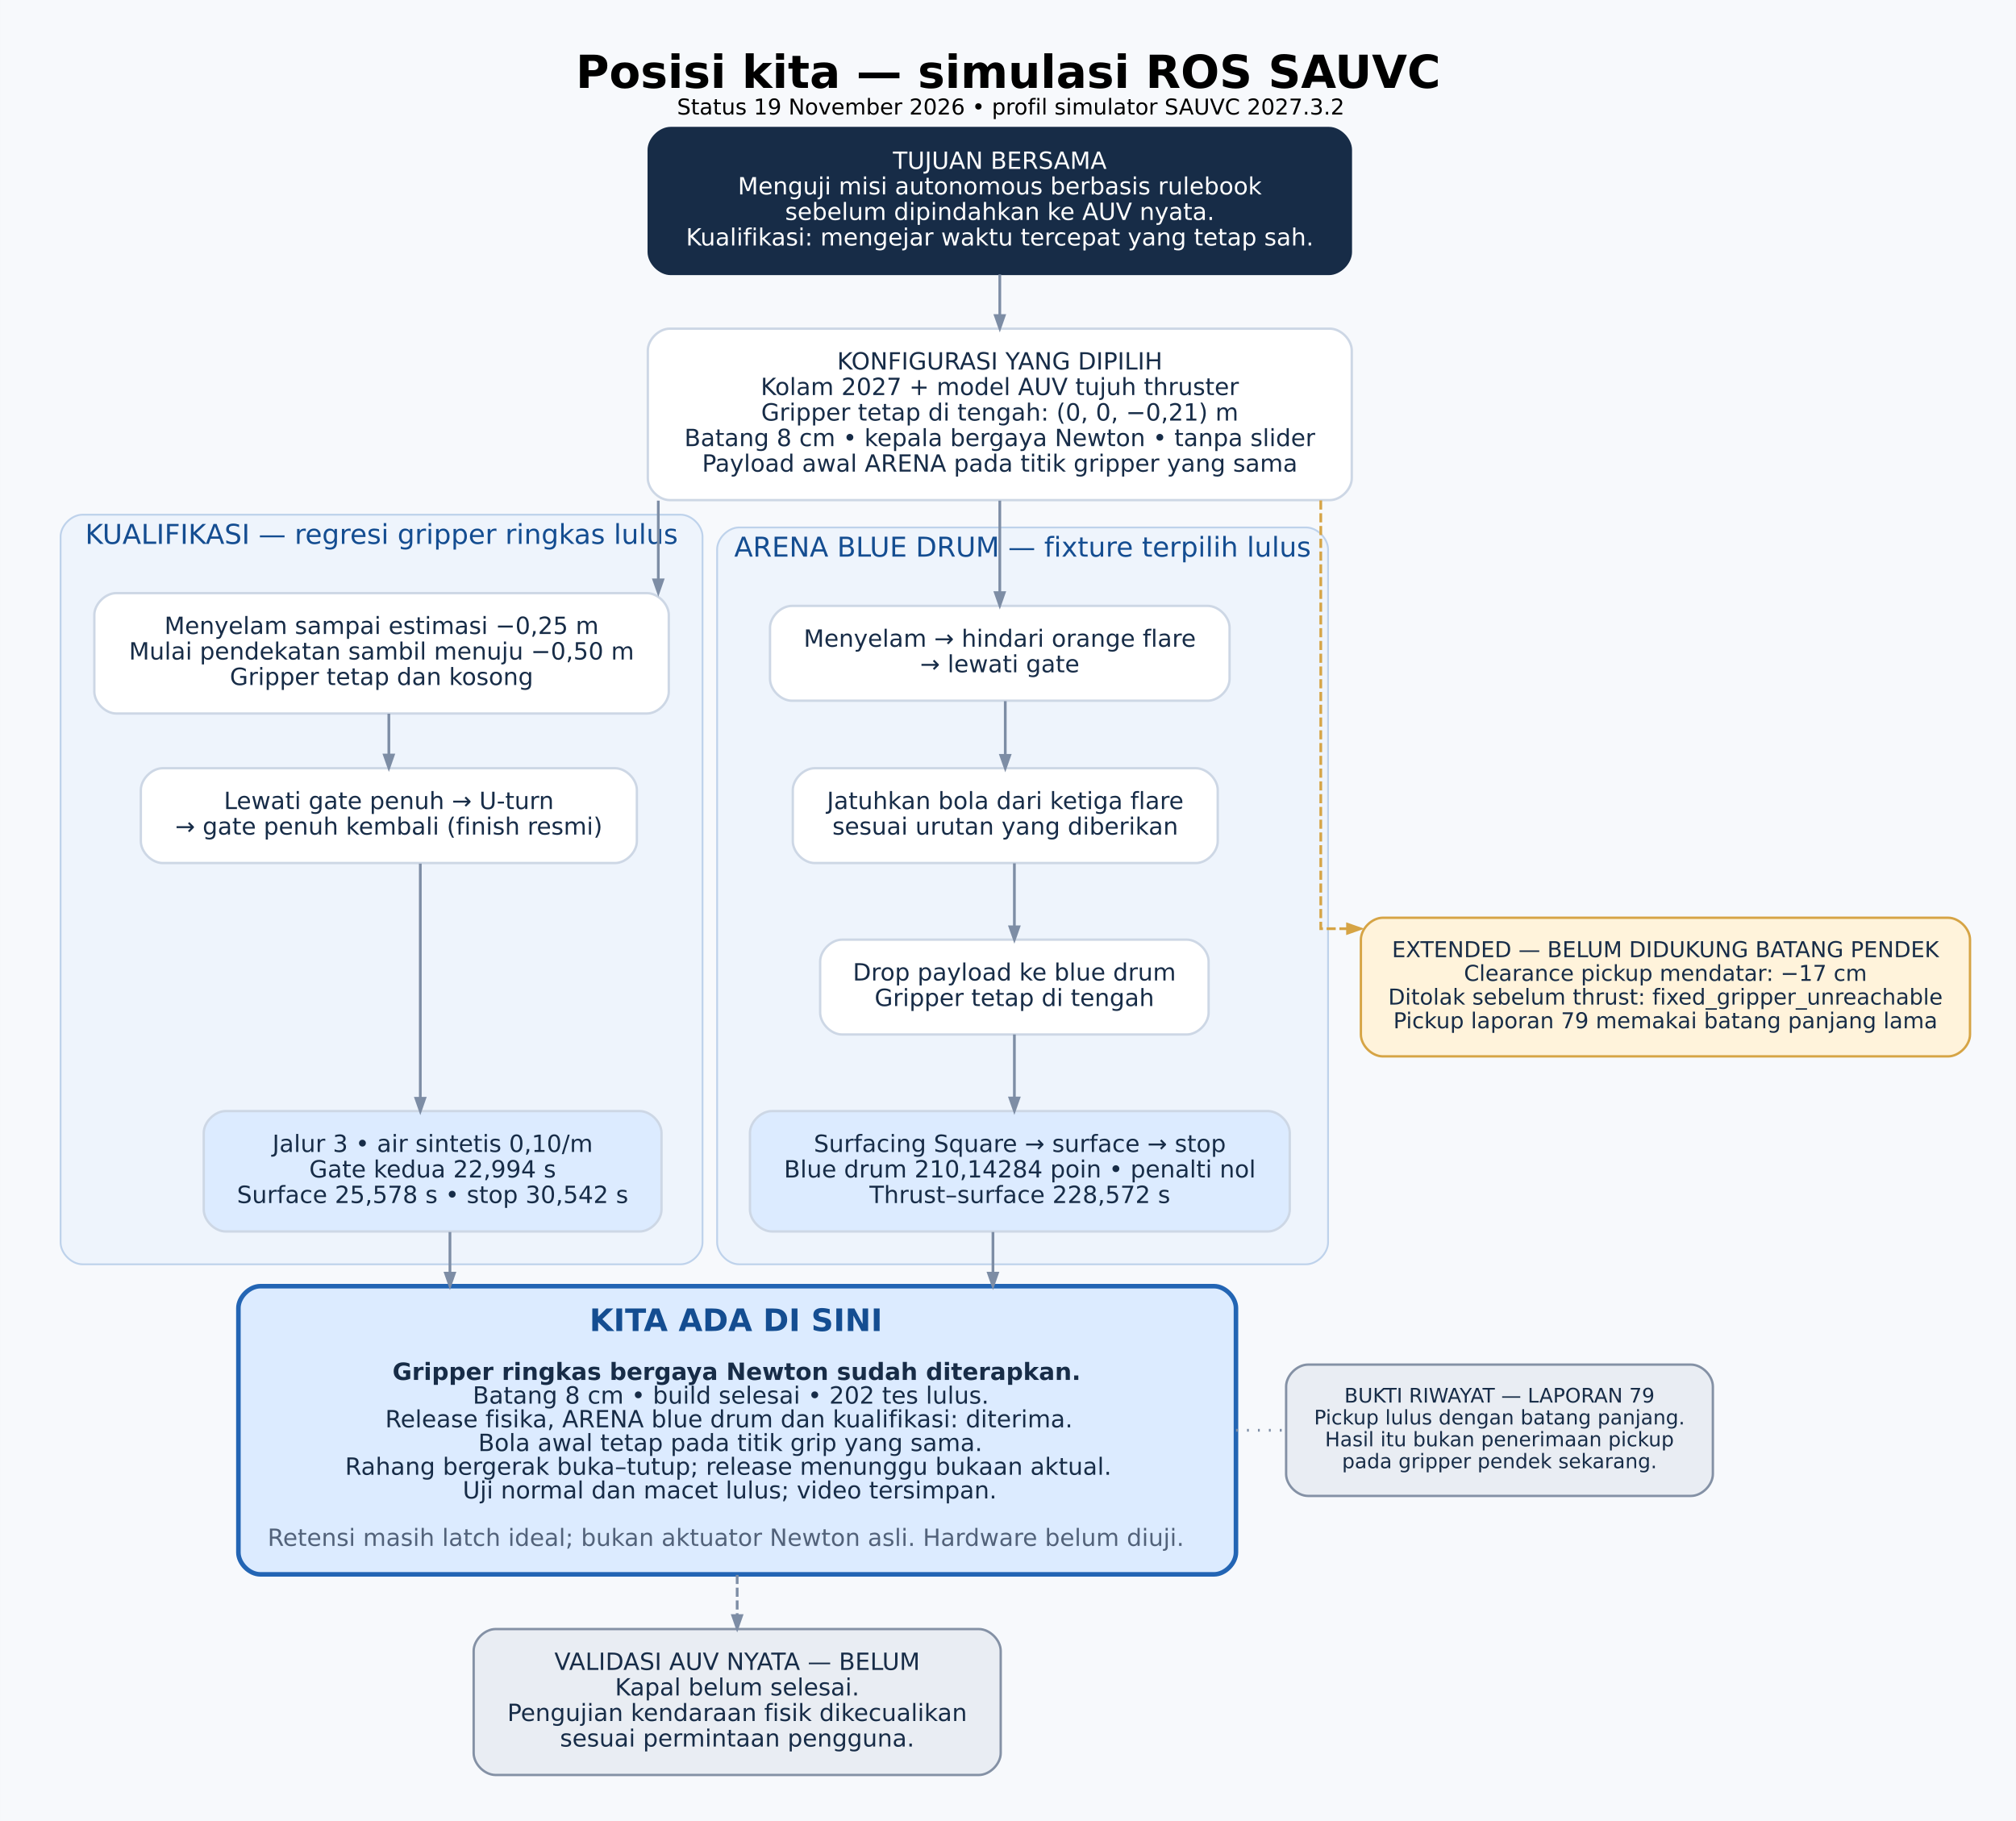
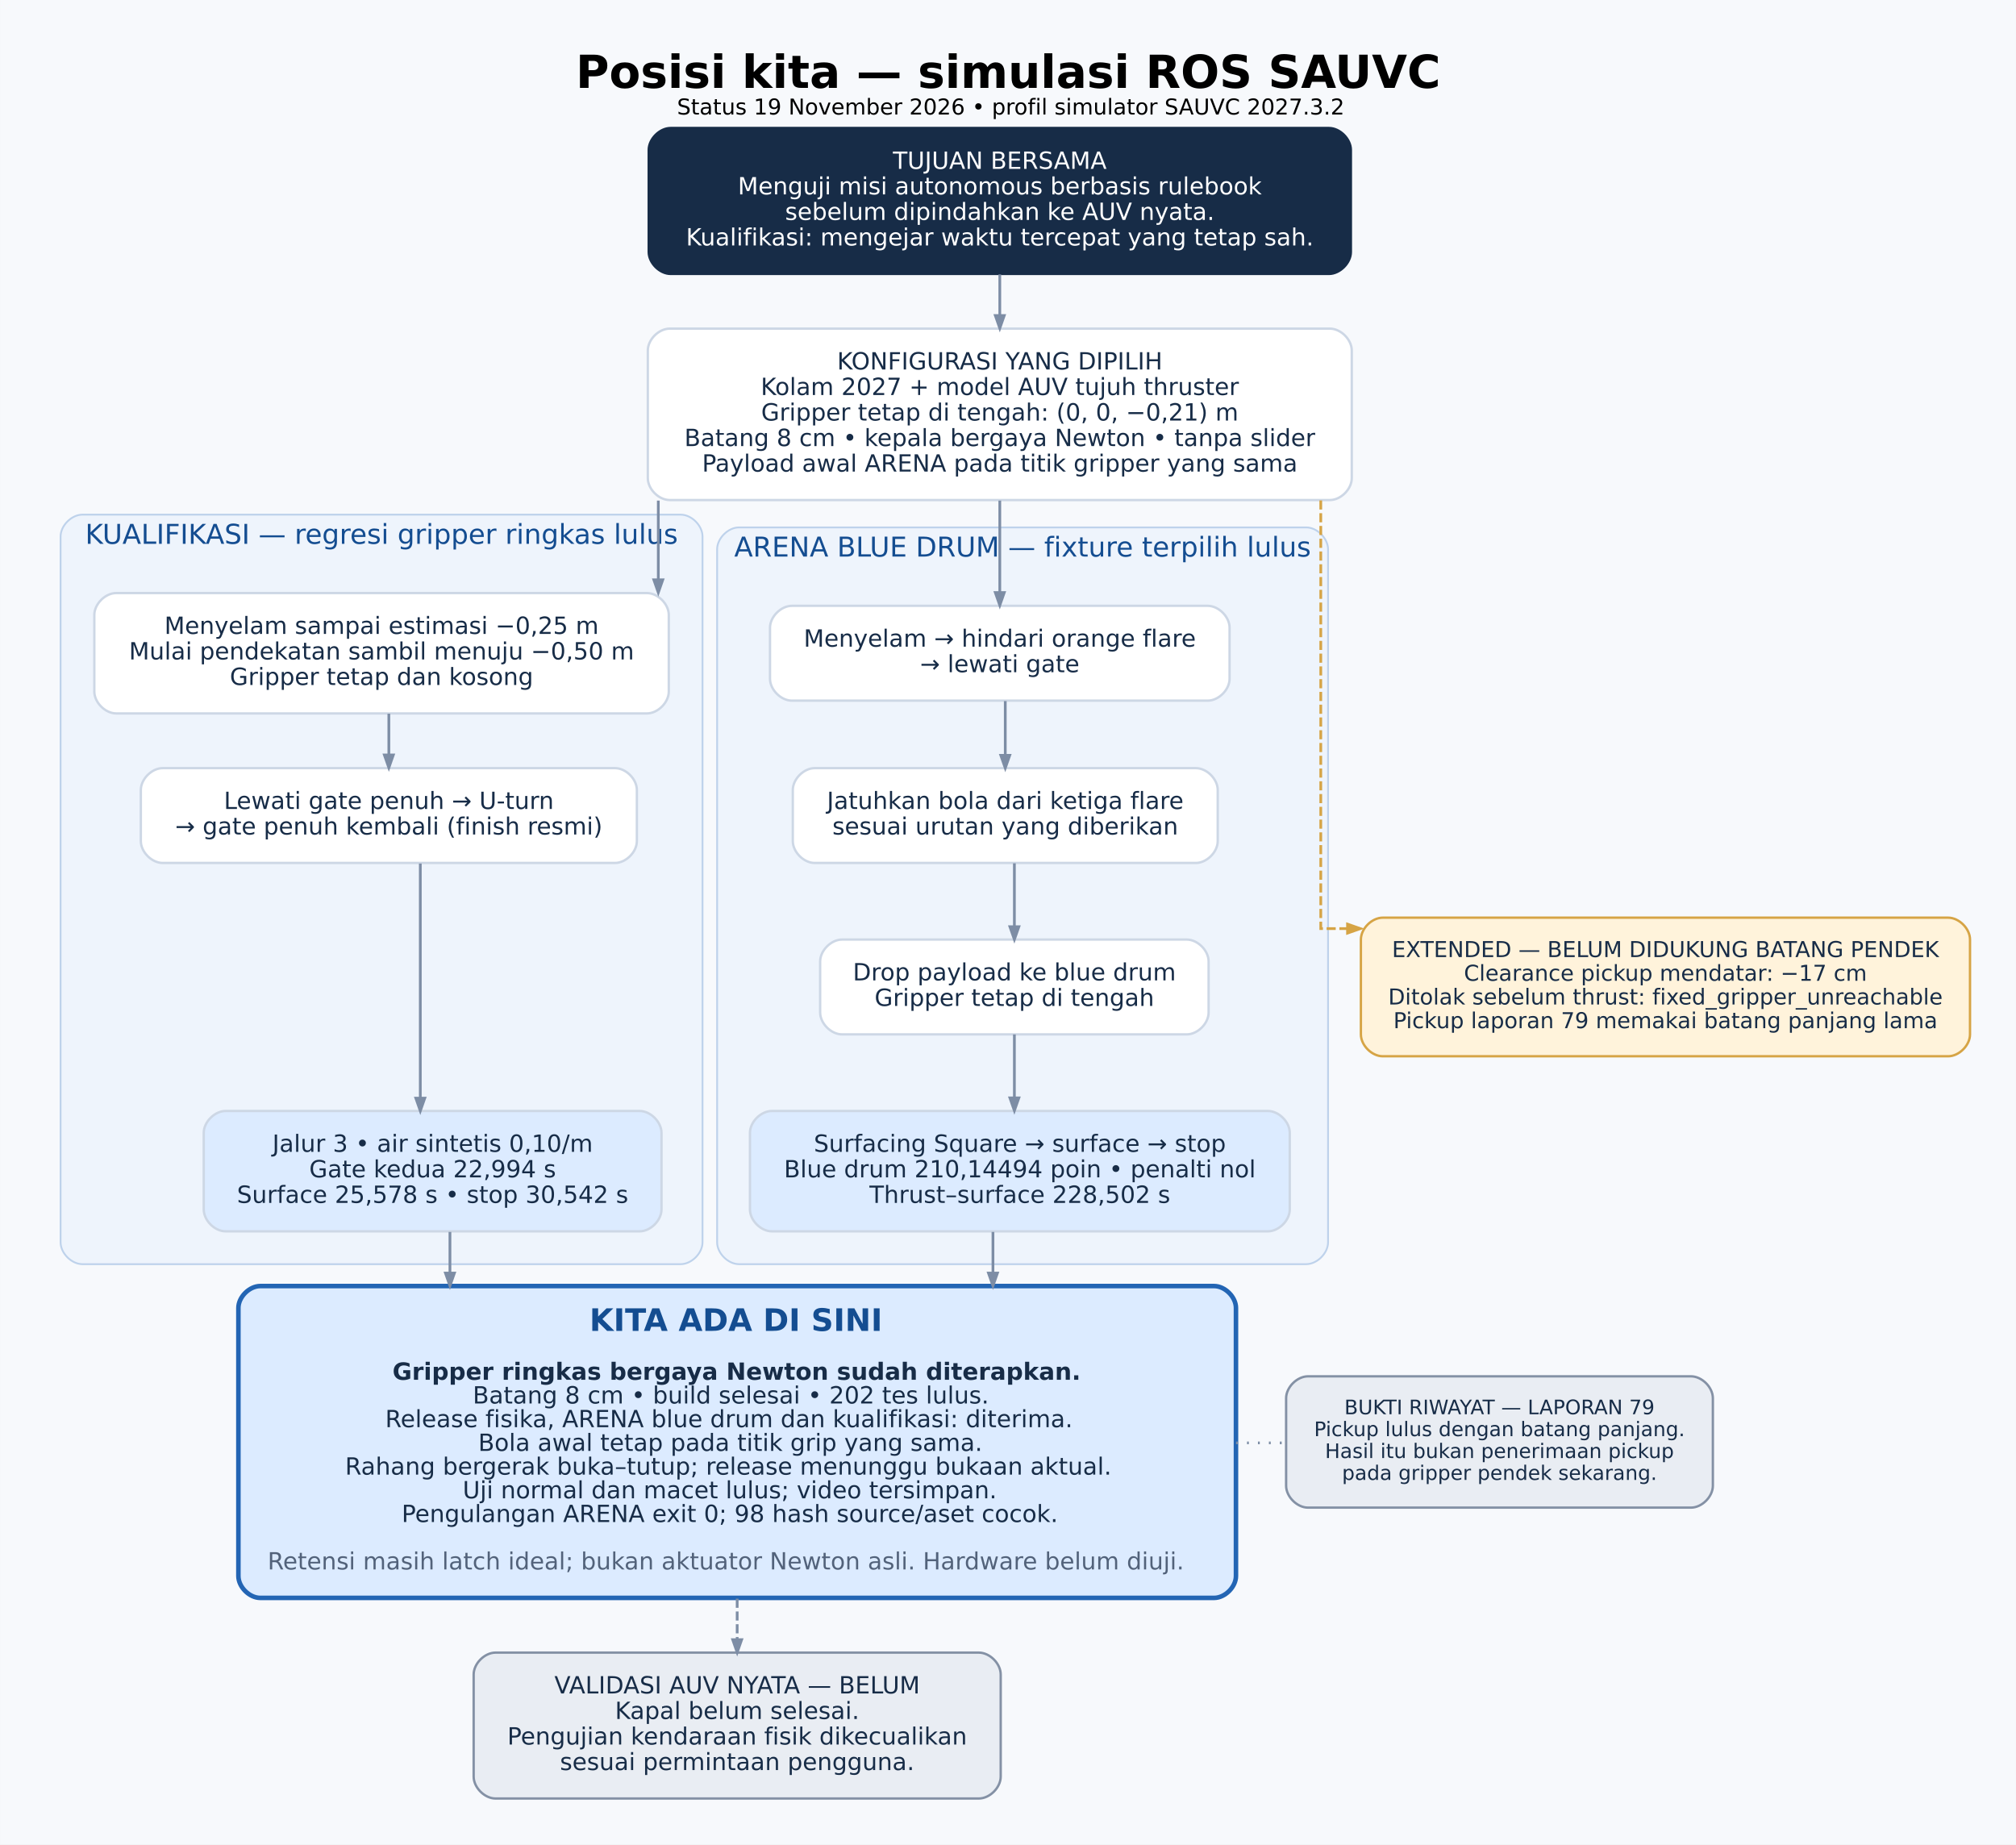
- <svg xmlns="http://www.w3.org/2000/svg" width="1105pt" height="998pt" viewBox="0.00 0.00 1105.40 998.40">
-   <g id="graph0" class="graph" transform="scale(1 1) rotate(0) translate(25.2 973.2)">
-     <polygon fill="#f7f9fc" stroke="transparent" points="-25.2,25.2 -25.2,-973.2 1080.2,-973.2 1080.2,25.2 -25.2,25.2" />
-     <text text-anchor="start" x="290.5" y="-925" font-family="DejaVu Sans" font-weight="bold" font-size="25.00">Posisi kita — simulasi ROS SAUVC</text>
-     <text text-anchor="start" x="346" y="-910.4" font-family="DejaVu Sans" font-size="12.00">Status 19 November 2026 • profil simulator SAUVC 2027.3.2</text>
+ <svg xmlns="http://www.w3.org/2000/svg" width="1105pt" height="1011pt" viewBox="0.00 0.00 1105.40 1011.40">
+   <g id="graph0" class="graph" transform="scale(1 1) rotate(0) translate(25.2 986.2)">
+     <polygon fill="#f7f9fc" stroke="transparent" points="-25.2,25.2 -25.2,-986.2 1080.2,-986.2 1080.2,25.2 -25.2,25.2" />
+     <text text-anchor="start" x="290.5" y="-938" font-family="DejaVu Sans" font-weight="bold" font-size="25.00">Posisi kita — simulasi ROS SAUVC</text>
+     <text text-anchor="start" x="346" y="-923.4" font-family="DejaVu Sans" font-size="12.00">Status 19 November 2026 • profil simulator SAUVC 2027.3.2</text>
    <g id="clust1" class="cluster">
-       <path fill="#eef4fc" stroke="#bed2eb" d="M20,-280C20,-280 348,-280 348,-280 354,-280 360,-286 360,-292 360,-292 360,-679 360,-679 360,-685 354,-691 348,-691 348,-691 20,-691 20,-691 14,-691 8,-685 8,-679 8,-679 8,-292 8,-292 8,-286 14,-280 20,-280" />
-       <text text-anchor="middle" x="184" y="-675" font-family="DejaVu Sans" font-size="15.00" fill="#144d91">KUALIFIKASI — regresi gripper ringkas lulus</text>
+       <path fill="#eef4fc" stroke="#bed2eb" d="M20,-293C20,-293 348,-293 348,-293 354,-293 360,-299 360,-305 360,-305 360,-692 360,-692 360,-698 354,-704 348,-704 348,-704 20,-704 20,-704 14,-704 8,-698 8,-692 8,-692 8,-305 8,-305 8,-299 14,-293 20,-293" />
+       <text text-anchor="middle" x="184" y="-688" font-family="DejaVu Sans" font-size="15.00" fill="#144d91">KUALIFIKASI — regresi gripper ringkas lulus</text>
    </g>
    <g id="clust2" class="cluster">
-       <path fill="#eef4fc" stroke="#bed2eb" d="M380,-280C380,-280 691,-280 691,-280 697,-280 703,-286 703,-292 703,-292 703,-672 703,-672 703,-678 697,-684 691,-684 691,-684 380,-684 380,-684 374,-684 368,-678 368,-672 368,-672 368,-292 368,-292 368,-286 374,-280 380,-280" />
-       <text text-anchor="middle" x="535.5" y="-668" font-family="DejaVu Sans" font-size="15.00" fill="#144d91">ARENA BLUE DRUM — fixture terpilih lulus</text>
+       <path fill="#eef4fc" stroke="#bed2eb" d="M380,-293C380,-293 691,-293 691,-293 697,-293 703,-299 703,-305 703,-305 703,-685 703,-685 703,-691 697,-697 691,-697 691,-697 380,-697 380,-697 374,-697 368,-691 368,-685 368,-685 368,-305 368,-305 368,-299 374,-293 380,-293" />
+       <text text-anchor="middle" x="535.5" y="-681" font-family="DejaVu Sans" font-size="15.00" fill="#144d91">ARENA BLUE DRUM — fixture terpilih lulus</text>
    </g>
    <g id="node1" class="node">
-       <path fill="#172c47" stroke="#172c47" stroke-width="1.3" d="M703.5,-903C703.5,-903 342.5,-903 342.5,-903 336.5,-903 330.5,-897 330.5,-891 330.5,-891 330.5,-835 330.5,-835 330.5,-829 336.5,-823 342.5,-823 342.5,-823 703.5,-823 703.5,-823 709.5,-823 715.5,-829 715.5,-835 715.5,-835 715.5,-891 715.5,-891 715.5,-897 709.5,-903 703.5,-903" />
-       <text text-anchor="middle" x="523" y="-880.6" font-family="DejaVu Sans" font-size="13.00" fill="white">TUJUAN BERSAMA</text>
-       <text text-anchor="middle" x="523" y="-866.6" font-family="DejaVu Sans" font-size="13.00" fill="white">Menguji misi autonomous berbasis rulebook</text>
-       <text text-anchor="middle" x="523" y="-852.6" font-family="DejaVu Sans" font-size="13.00" fill="white">sebelum dipindahkan ke AUV nyata.</text>
-       <text text-anchor="middle" x="523" y="-838.6" font-family="DejaVu Sans" font-size="13.00" fill="white">Kualifikasi: mengejar waktu tercepat yang tetap sah.</text>
+       <path fill="#172c47" stroke="#172c47" stroke-width="1.3" d="M703.5,-916C703.5,-916 342.5,-916 342.5,-916 336.5,-916 330.5,-910 330.5,-904 330.5,-904 330.5,-848 330.5,-848 330.5,-842 336.5,-836 342.5,-836 342.5,-836 703.5,-836 703.5,-836 709.5,-836 715.5,-842 715.5,-848 715.5,-848 715.5,-904 715.5,-904 715.5,-910 709.5,-916 703.5,-916" />
+       <text text-anchor="middle" x="523" y="-893.6" font-family="DejaVu Sans" font-size="13.00" fill="white">TUJUAN BERSAMA</text>
+       <text text-anchor="middle" x="523" y="-879.6" font-family="DejaVu Sans" font-size="13.00" fill="white">Menguji misi autonomous berbasis rulebook</text>
+       <text text-anchor="middle" x="523" y="-865.6" font-family="DejaVu Sans" font-size="13.00" fill="white">sebelum dipindahkan ke AUV nyata.</text>
+       <text text-anchor="middle" x="523" y="-851.6" font-family="DejaVu Sans" font-size="13.00" fill="white">Kualifikasi: mengejar waktu tercepat yang tetap sah.</text>
    </g>
    <g id="node2" class="node">
-       <path fill="white" stroke="#cdd7e5" stroke-width="1.3" d="M704,-793C704,-793 342,-793 342,-793 336,-793 330,-787 330,-781 330,-781 330,-711 330,-711 330,-705 336,-699 342,-699 342,-699 704,-699 704,-699 710,-699 716,-705 716,-711 716,-711 716,-781 716,-781 716,-787 710,-793 704,-793" />
-       <text text-anchor="middle" x="523" y="-770.6" font-family="DejaVu Sans" font-size="13.00" fill="#172c47">KONFIGURASI YANG DIPILIH</text>
-       <text text-anchor="middle" x="523" y="-756.6" font-family="DejaVu Sans" font-size="13.00" fill="#172c47">Kolam 2027 + model AUV tujuh thruster</text>
-       <text text-anchor="middle" x="523" y="-742.6" font-family="DejaVu Sans" font-size="13.00" fill="#172c47">Gripper tetap di tengah: (0, 0, −0,21) m</text>
-       <text text-anchor="middle" x="523" y="-728.6" font-family="DejaVu Sans" font-size="13.00" fill="#172c47">Batang 8 cm • kepala bergaya Newton • tanpa slider</text>
-       <text text-anchor="middle" x="523" y="-714.6" font-family="DejaVu Sans" font-size="13.00" fill="#172c47">Payload awal ARENA pada titik gripper yang sama</text>
+       <path fill="white" stroke="#cdd7e5" stroke-width="1.3" d="M704,-806C704,-806 342,-806 342,-806 336,-806 330,-800 330,-794 330,-794 330,-724 330,-724 330,-718 336,-712 342,-712 342,-712 704,-712 704,-712 710,-712 716,-718 716,-724 716,-724 716,-794 716,-794 716,-800 710,-806 704,-806" />
+       <text text-anchor="middle" x="523" y="-783.6" font-family="DejaVu Sans" font-size="13.00" fill="#172c47">KONFIGURASI YANG DIPILIH</text>
+       <text text-anchor="middle" x="523" y="-769.6" font-family="DejaVu Sans" font-size="13.00" fill="#172c47">Kolam 2027 + model AUV tujuh thruster</text>
+       <text text-anchor="middle" x="523" y="-755.6" font-family="DejaVu Sans" font-size="13.00" fill="#172c47">Gripper tetap di tengah: (0, 0, −0,21) m</text>
+       <text text-anchor="middle" x="523" y="-741.6" font-family="DejaVu Sans" font-size="13.00" fill="#172c47">Batang 8 cm • kepala bergaya Newton • tanpa slider</text>
+       <text text-anchor="middle" x="523" y="-727.6" font-family="DejaVu Sans" font-size="13.00" fill="#172c47">Payload awal ARENA pada titik gripper yang sama</text>
    </g>
    <g id="edge1" class="edge">
-       <path fill="none" stroke="#7d8da5" stroke-width="1.5" d="M523,-822.74C523,-822.74 523,-800.19 523,-800.19" />
-       <polygon fill="#7d8da5" stroke="#7d8da5" stroke-width="1.5" points="525.45,-800.19 523,-793.19 520.55,-800.19 525.45,-800.19" />
+       <path fill="none" stroke="#7d8da5" stroke-width="1.5" d="M523,-835.74C523,-835.74 523,-813.19 523,-813.19" />
+       <polygon fill="#7d8da5" stroke="#7d8da5" stroke-width="1.5" points="525.45,-813.19 523,-806.19 520.55,-813.19 525.45,-813.19" />
    </g>
    <g id="node3" class="node">
-       <path fill="white" stroke="#cdd7e5" stroke-width="1.3" d="M329.5,-648C329.5,-648 38.5,-648 38.5,-648 32.5,-648 26.5,-642 26.5,-636 26.5,-636 26.5,-594 26.5,-594 26.5,-588 32.5,-582 38.5,-582 38.5,-582 329.5,-582 329.5,-582 335.5,-582 341.5,-588 341.5,-594 341.5,-594 341.5,-636 341.5,-636 341.5,-642 335.5,-648 329.5,-648" />
-       <text text-anchor="middle" x="184" y="-625.6" font-family="DejaVu Sans" font-size="13.00" fill="#172c47">Menyelam sampai estimasi −0,25 m</text>
-       <text text-anchor="middle" x="184" y="-611.6" font-family="DejaVu Sans" font-size="13.00" fill="#172c47">Mulai pendekatan sambil menuju −0,50 m</text>
-       <text text-anchor="middle" x="184" y="-597.6" font-family="DejaVu Sans" font-size="13.00" fill="#172c47">Gripper tetap dan kosong</text>
+       <path fill="white" stroke="#cdd7e5" stroke-width="1.3" d="M329.5,-661C329.5,-661 38.5,-661 38.5,-661 32.5,-661 26.5,-655 26.5,-649 26.5,-649 26.5,-607 26.5,-607 26.5,-601 32.5,-595 38.5,-595 38.5,-595 329.5,-595 329.5,-595 335.5,-595 341.5,-601 341.5,-607 341.5,-607 341.5,-649 341.5,-649 341.5,-655 335.5,-661 329.5,-661" />
+       <text text-anchor="middle" x="184" y="-638.6" font-family="DejaVu Sans" font-size="13.00" fill="#172c47">Menyelam sampai estimasi −0,25 m</text>
+       <text text-anchor="middle" x="184" y="-624.6" font-family="DejaVu Sans" font-size="13.00" fill="#172c47">Mulai pendekatan sambil menuju −0,50 m</text>
+       <text text-anchor="middle" x="184" y="-610.6" font-family="DejaVu Sans" font-size="13.00" fill="#172c47">Gripper tetap dan kosong</text>
    </g>
    <g id="edge7" class="edge">
-       <path fill="none" stroke="#7d8da5" stroke-width="1.5" d="M335.75,-698.71C335.75,-698.71 335.75,-655.27 335.75,-655.27" />
-       <polygon fill="#7d8da5" stroke="#7d8da5" stroke-width="1.5" points="338.2,-655.27 335.75,-648.27 333.3,-655.27 338.2,-655.27" />
+       <path fill="none" stroke="#7d8da5" stroke-width="1.5" d="M335.75,-711.71C335.75,-711.71 335.75,-668.27 335.75,-668.27" />
+       <polygon fill="#7d8da5" stroke="#7d8da5" stroke-width="1.5" points="338.2,-668.27 335.75,-661.27 333.3,-668.27 338.2,-668.27" />
    </g>
    <g id="node6" class="node">
-       <path fill="white" stroke="#cdd7e5" stroke-width="1.3" d="M637,-641C637,-641 409,-641 409,-641 403,-641 397,-635 397,-629 397,-629 397,-601 397,-601 397,-595 403,-589 409,-589 409,-589 637,-589 637,-589 643,-589 649,-595 649,-601 649,-601 649,-629 649,-629 649,-635 643,-641 637,-641" />
-       <text text-anchor="middle" x="523" y="-618.6" font-family="DejaVu Sans" font-size="13.00" fill="#172c47">Menyelam → hindari orange flare</text>
-       <text text-anchor="middle" x="523" y="-604.6" font-family="DejaVu Sans" font-size="13.00" fill="#172c47">→ lewati gate</text>
+       <path fill="white" stroke="#cdd7e5" stroke-width="1.3" d="M637,-654C637,-654 409,-654 409,-654 403,-654 397,-648 397,-642 397,-642 397,-614 397,-614 397,-608 403,-602 409,-602 409,-602 637,-602 637,-602 643,-602 649,-608 649,-614 649,-614 649,-642 649,-642 649,-648 643,-654 637,-654" />
+       <text text-anchor="middle" x="523" y="-631.6" font-family="DejaVu Sans" font-size="13.00" fill="#172c47">Menyelam → hindari orange flare</text>
+       <text text-anchor="middle" x="523" y="-617.6" font-family="DejaVu Sans" font-size="13.00" fill="#172c47">→ lewati gate</text>
    </g>
    <g id="edge8" class="edge">
-       <path fill="none" stroke="#7d8da5" stroke-width="1.5" d="M523,-698.71C523,-698.71 523,-648.27 523,-648.27" />
-       <polygon fill="#7d8da5" stroke="#7d8da5" stroke-width="1.5" points="525.45,-648.27 523,-641.27 520.55,-648.27 525.45,-648.27" />
+       <path fill="none" stroke="#7d8da5" stroke-width="1.5" d="M523,-711.71C523,-711.71 523,-661.27 523,-661.27" />
+       <polygon fill="#7d8da5" stroke="#7d8da5" stroke-width="1.5" points="525.45,-661.27 523,-654.27 520.55,-661.27 525.45,-661.27" />
    </g>
    <g id="node10" class="node">
-       <path fill="#fff3db" stroke="#d6a445" stroke-width="1.3" d="M1043,-470C1043,-470 733,-470 733,-470 727,-470 721,-464 721,-458 721,-458 721,-406 721,-406 721,-400 727,-394 733,-394 733,-394 1043,-394 1043,-394 1049,-394 1055,-400 1055,-406 1055,-406 1055,-458 1055,-458 1055,-464 1049,-470 1043,-470" />
-       <text text-anchor="middle" x="888" y="-448.4" font-family="DejaVu Sans" font-size="12.00" fill="#172c47">EXTENDED — BELUM DIDUKUNG BATANG PENDEK</text>
-       <text text-anchor="middle" x="888" y="-435.4" font-family="DejaVu Sans" font-size="12.00" fill="#172c47">Clearance pickup mendatar: −17 cm</text>
-       <text text-anchor="middle" x="888" y="-422.4" font-family="DejaVu Sans" font-size="12.00" fill="#172c47">Ditolak sebelum thrust: fixed_gripper_unreachable</text>
-       <text text-anchor="middle" x="888" y="-409.4" font-family="DejaVu Sans" font-size="12.00" fill="#172c47">Pickup laporan 79 memakai batang panjang lama</text>
+       <path fill="#fff3db" stroke="#d6a445" stroke-width="1.3" d="M1043,-483C1043,-483 733,-483 733,-483 727,-483 721,-477 721,-471 721,-471 721,-419 721,-419 721,-413 727,-407 733,-407 733,-407 1043,-407 1043,-407 1049,-407 1055,-413 1055,-419 1055,-419 1055,-471 1055,-471 1055,-477 1049,-483 1043,-483" />
+       <text text-anchor="middle" x="888" y="-461.4" font-family="DejaVu Sans" font-size="12.00" fill="#172c47">EXTENDED — BELUM DIDUKUNG BATANG PENDEK</text>
+       <text text-anchor="middle" x="888" y="-448.4" font-family="DejaVu Sans" font-size="12.00" fill="#172c47">Clearance pickup mendatar: −17 cm</text>
+       <text text-anchor="middle" x="888" y="-435.4" font-family="DejaVu Sans" font-size="12.00" fill="#172c47">Ditolak sebelum thrust: fixed_gripper_unreachable</text>
+       <text text-anchor="middle" x="888" y="-422.4" font-family="DejaVu Sans" font-size="12.00" fill="#172c47">Pickup laporan 79 memakai batang panjang lama</text>
    </g>
    <g id="edge9" class="edge">
-       <path fill="none" stroke="#d6a445" stroke-width="1.5" stroke-dasharray="5,2" d="M699,-698.8C699,-618.52 699,-464 699,-464 699,-464 713.68,-464 713.68,-464" />
-       <polygon fill="#d6a445" stroke="#d6a445" stroke-width="1.5" points="713.68,-466.45 720.68,-464 713.68,-461.55 713.68,-466.45" />
+       <path fill="none" stroke="#d6a445" stroke-width="1.5" stroke-dasharray="5,2" d="M699,-711.8C699,-631.52 699,-477 699,-477 699,-477 713.68,-477 713.68,-477" />
+       <polygon fill="#d6a445" stroke="#d6a445" stroke-width="1.5" points="713.68,-479.45 720.68,-477 713.68,-474.55 713.68,-479.45" />
    </g>
    <g id="node4" class="node">
-       <path fill="white" stroke="#cdd7e5" stroke-width="1.3" d="M312,-552C312,-552 64,-552 64,-552 58,-552 52,-546 52,-540 52,-540 52,-512 52,-512 52,-506 58,-500 64,-500 64,-500 312,-500 312,-500 318,-500 324,-506 324,-512 324,-512 324,-540 324,-540 324,-546 318,-552 312,-552" />
-       <text text-anchor="middle" x="188" y="-529.6" font-family="DejaVu Sans" font-size="13.00" fill="#172c47">Lewati gate penuh → U-turn</text>
-       <text text-anchor="middle" x="188" y="-515.6" font-family="DejaVu Sans" font-size="13.00" fill="#172c47">→ gate penuh kembali (finish resmi)</text>
+       <path fill="white" stroke="#cdd7e5" stroke-width="1.3" d="M312,-565C312,-565 64,-565 64,-565 58,-565 52,-559 52,-553 52,-553 52,-525 52,-525 52,-519 58,-513 64,-513 64,-513 312,-513 312,-513 318,-513 324,-519 324,-525 324,-525 324,-553 324,-553 324,-559 318,-565 312,-565" />
+       <text text-anchor="middle" x="188" y="-542.6" font-family="DejaVu Sans" font-size="13.00" fill="#172c47">Lewati gate penuh → U-turn</text>
+       <text text-anchor="middle" x="188" y="-528.6" font-family="DejaVu Sans" font-size="13.00" fill="#172c47">→ gate penuh kembali (finish resmi)</text>
    </g>
    <g id="edge2" class="edge">
-       <path fill="none" stroke="#7d8da5" stroke-width="1.5" d="M188,-581.86C188,-581.86 188,-559.22 188,-559.22" />
-       <polygon fill="#7d8da5" stroke="#7d8da5" stroke-width="1.5" points="190.45,-559.22 188,-552.22 185.55,-559.22 190.45,-559.22" />
+       <path fill="none" stroke="#7d8da5" stroke-width="1.5" d="M188,-594.86C188,-594.86 188,-572.22 188,-572.22" />
+       <polygon fill="#7d8da5" stroke="#7d8da5" stroke-width="1.5" points="190.45,-572.22 188,-565.22 185.55,-572.22 190.45,-572.22" />
    </g>
    <g id="node5" class="node">
-       <path fill="#dcebff" stroke="#cdd7e5" stroke-width="1.3" d="M325.5,-364C325.5,-364 98.5,-364 98.5,-364 92.5,-364 86.5,-358 86.5,-352 86.5,-352 86.5,-310 86.5,-310 86.5,-304 92.5,-298 98.5,-298 98.5,-298 325.5,-298 325.5,-298 331.5,-298 337.5,-304 337.5,-310 337.5,-310 337.5,-352 337.5,-352 337.5,-358 331.5,-364 325.5,-364" />
-       <text text-anchor="middle" x="212" y="-341.6" font-family="DejaVu Sans" font-size="13.00" fill="#172c47">Jalur 3 • air sintetis 0,10/m</text>
-       <text text-anchor="middle" x="212" y="-327.6" font-family="DejaVu Sans" font-size="13.00" fill="#172c47">Gate kedua 22,994 s</text>
-       <text text-anchor="middle" x="212" y="-313.6" font-family="DejaVu Sans" font-size="13.00" fill="#172c47">Surface 25,578 s • stop 30,542 s</text>
+       <path fill="#dcebff" stroke="#cdd7e5" stroke-width="1.3" d="M325.5,-377C325.5,-377 98.5,-377 98.5,-377 92.5,-377 86.5,-371 86.5,-365 86.5,-365 86.5,-323 86.5,-323 86.5,-317 92.5,-311 98.5,-311 98.5,-311 325.5,-311 325.5,-311 331.5,-311 337.5,-317 337.5,-323 337.5,-323 337.5,-365 337.5,-365 337.5,-371 331.5,-377 325.5,-377" />
+       <text text-anchor="middle" x="212" y="-354.6" font-family="DejaVu Sans" font-size="13.00" fill="#172c47">Jalur 3 • air sintetis 0,10/m</text>
+       <text text-anchor="middle" x="212" y="-340.6" font-family="DejaVu Sans" font-size="13.00" fill="#172c47">Gate kedua 22,994 s</text>
+       <text text-anchor="middle" x="212" y="-326.6" font-family="DejaVu Sans" font-size="13.00" fill="#172c47">Surface 25,578 s • stop 30,542 s</text>
    </g>
    <g id="edge3" class="edge">
-       <path fill="none" stroke="#7d8da5" stroke-width="1.5" d="M205.25,-499.7C205.25,-499.7 205.25,-371.03 205.25,-371.03" />
-       <polygon fill="#7d8da5" stroke="#7d8da5" stroke-width="1.5" points="207.7,-371.03 205.25,-364.03 202.8,-371.03 207.7,-371.03" />
+       <path fill="none" stroke="#7d8da5" stroke-width="1.5" d="M205.25,-512.7C205.25,-512.7 205.25,-384.03 205.25,-384.03" />
+       <polygon fill="#7d8da5" stroke="#7d8da5" stroke-width="1.5" points="207.7,-384.03 205.25,-377.03 202.8,-384.03 207.7,-384.03" />
    </g>
    <g id="node11" class="node">
-       <path fill="#dcebff" stroke="#2365b4" stroke-width="2.5" d="M640.5,-268C640.5,-268 117.5,-268 117.5,-268 111.5,-268 105.5,-262 105.5,-256 105.5,-256 105.5,-122 105.5,-122 105.5,-116 111.5,-110 117.5,-110 117.5,-110 640.5,-110 640.5,-110 646.5,-110 652.5,-116 652.5,-122 652.5,-122 652.5,-256 652.5,-256 652.5,-262 646.5,-268 640.5,-268" />
-       <text text-anchor="start" x="298" y="-243.4" font-family="DejaVu Sans" font-weight="bold" font-size="17.00" fill="#144d91">KITA ADA DI SINI</text>
-       <text text-anchor="start" x="190" y="-216.6" font-family="DejaVu Sans" font-weight="bold" font-size="13.00" fill="#172c47">Gripper ringkas bergaya Newton sudah diterapkan.</text>
-       <text text-anchor="start" x="234" y="-203.6" font-family="DejaVu Sans" font-size="13.00" fill="#172c47">Batang 8 cm • build selesai • 202 tes lulus.</text>
-       <text text-anchor="start" x="186" y="-190.6" font-family="DejaVu Sans" font-size="13.00" fill="#172c47">Release fisika, ARENA blue drum dan kualifikasi: diterima.</text>
-       <text text-anchor="start" x="237" y="-177.6" font-family="DejaVu Sans" font-size="13.00" fill="#172c47">Bola awal tetap pada titik grip yang sama.</text>
-       <text text-anchor="start" x="164" y="-164.6" font-family="DejaVu Sans" font-size="13.00" fill="#172c47">Rahang bergerak buka–tutup; release menunggu bukaan aktual.</text>
-       <text text-anchor="start" x="228.5" y="-151.6" font-family="DejaVu Sans" font-size="13.00" fill="#172c47">Uji normal dan macet lulus; video tersimpan.</text>
+       <path fill="#dcebff" stroke="#2365b4" stroke-width="2.5" d="M640.5,-281C640.5,-281 117.5,-281 117.5,-281 111.5,-281 105.5,-275 105.5,-269 105.5,-269 105.5,-122 105.5,-122 105.5,-116 111.5,-110 117.5,-110 117.5,-110 640.5,-110 640.5,-110 646.5,-110 652.5,-116 652.5,-122 652.5,-122 652.5,-269 652.5,-269 652.5,-275 646.5,-281 640.5,-281" />
+       <text text-anchor="start" x="298" y="-256.4" font-family="DejaVu Sans" font-weight="bold" font-size="17.00" fill="#144d91">KITA ADA DI SINI</text>
+       <text text-anchor="start" x="190" y="-229.6" font-family="DejaVu Sans" font-weight="bold" font-size="13.00" fill="#172c47">Gripper ringkas bergaya Newton sudah diterapkan.</text>
+       <text text-anchor="start" x="234" y="-216.6" font-family="DejaVu Sans" font-size="13.00" fill="#172c47">Batang 8 cm • build selesai • 202 tes lulus.</text>
+       <text text-anchor="start" x="186" y="-203.6" font-family="DejaVu Sans" font-size="13.00" fill="#172c47">Release fisika, ARENA blue drum dan kualifikasi: diterima.</text>
+       <text text-anchor="start" x="237" y="-190.6" font-family="DejaVu Sans" font-size="13.00" fill="#172c47">Bola awal tetap pada titik grip yang sama.</text>
+       <text text-anchor="start" x="164" y="-177.6" font-family="DejaVu Sans" font-size="13.00" fill="#172c47">Rahang bergerak buka–tutup; release menunggu bukaan aktual.</text>
+       <text text-anchor="start" x="228.5" y="-164.6" font-family="DejaVu Sans" font-size="13.00" fill="#172c47">Uji normal dan macet lulus; video tersimpan.</text>
+       <text text-anchor="start" x="195" y="-151.6" font-family="DejaVu Sans" font-size="13.00" fill="#172c47">Pengulangan ARENA exit 0; 98 hash source/aset cocok.</text>
      <text text-anchor="start" x="121.5" y="-125.6" font-family="DejaVu Sans" font-size="13.00" fill="#52627a">Retensi masih latch ideal; bukan aktuator Newton asli. Hardware belum diuji.</text>
    </g>
    <g id="edge11" class="edge">
-       <path fill="none" stroke="#7d8da5" stroke-width="1.5" d="M221.5,-297.71C221.5,-297.71 221.5,-275.13 221.5,-275.13" />
-       <polygon fill="#7d8da5" stroke="#7d8da5" stroke-width="1.5" points="223.95,-275.13 221.5,-268.13 219.05,-275.13 223.95,-275.13" />
+       <path fill="none" stroke="#7d8da5" stroke-width="1.5" d="M221.5,-310.67C221.5,-310.67 221.5,-288.11 221.5,-288.11" />
+       <polygon fill="#7d8da5" stroke="#7d8da5" stroke-width="1.5" points="223.95,-288.11 221.5,-281.11 219.05,-288.11 223.95,-288.11" />
    </g>
    <g id="node7" class="node">
-       <path fill="white" stroke="#cdd7e5" stroke-width="1.3" d="M630.5,-552C630.5,-552 421.5,-552 421.5,-552 415.5,-552 409.5,-546 409.5,-540 409.5,-540 409.5,-512 409.5,-512 409.5,-506 415.5,-500 421.5,-500 421.5,-500 630.5,-500 630.5,-500 636.5,-500 642.5,-506 642.5,-512 642.5,-512 642.5,-540 642.5,-540 642.5,-546 636.5,-552 630.5,-552" />
-       <text text-anchor="middle" x="526" y="-529.6" font-family="DejaVu Sans" font-size="13.00" fill="#172c47">Jatuhkan bola dari ketiga flare</text>
-       <text text-anchor="middle" x="526" y="-515.6" font-family="DejaVu Sans" font-size="13.00" fill="#172c47">sesuai urutan yang diberikan</text>
+       <path fill="white" stroke="#cdd7e5" stroke-width="1.3" d="M630.5,-565C630.5,-565 421.5,-565 421.5,-565 415.5,-565 409.5,-559 409.5,-553 409.5,-553 409.5,-525 409.5,-525 409.5,-519 415.5,-513 421.5,-513 421.5,-513 630.5,-513 630.5,-513 636.5,-513 642.5,-519 642.5,-525 642.5,-525 642.5,-553 642.5,-553 642.5,-559 636.5,-565 630.5,-565" />
+       <text text-anchor="middle" x="526" y="-542.6" font-family="DejaVu Sans" font-size="13.00" fill="#172c47">Jatuhkan bola dari ketiga flare</text>
+       <text text-anchor="middle" x="526" y="-528.6" font-family="DejaVu Sans" font-size="13.00" fill="#172c47">sesuai urutan yang diberikan</text>
    </g>
    <g id="edge4" class="edge">
-       <path fill="none" stroke="#7d8da5" stroke-width="1.5" d="M526,-588.78C526,-588.78 526,-559.03 526,-559.03" />
-       <polygon fill="#7d8da5" stroke="#7d8da5" stroke-width="1.5" points="528.45,-559.03 526,-552.03 523.55,-559.03 528.45,-559.03" />
+       <path fill="none" stroke="#7d8da5" stroke-width="1.5" d="M526,-601.78C526,-601.78 526,-572.03 526,-572.03" />
+       <polygon fill="#7d8da5" stroke="#7d8da5" stroke-width="1.5" points="528.45,-572.03 526,-565.03 523.55,-572.03 528.45,-572.03" />
    </g>
    <g id="node8" class="node">
-       <path fill="white" stroke="#cdd7e5" stroke-width="1.3" d="M625.5,-458C625.5,-458 436.5,-458 436.5,-458 430.5,-458 424.5,-452 424.5,-446 424.5,-446 424.5,-418 424.5,-418 424.5,-412 430.5,-406 436.5,-406 436.5,-406 625.5,-406 625.5,-406 631.5,-406 637.5,-412 637.5,-418 637.5,-418 637.5,-446 637.5,-446 637.5,-452 631.5,-458 625.5,-458" />
-       <text text-anchor="middle" x="531" y="-435.6" font-family="DejaVu Sans" font-size="13.00" fill="#172c47">Drop payload ke blue drum</text>
-       <text text-anchor="middle" x="531" y="-421.6" font-family="DejaVu Sans" font-size="13.00" fill="#172c47">Gripper tetap di tengah</text>
+       <path fill="white" stroke="#cdd7e5" stroke-width="1.3" d="M625.5,-471C625.5,-471 436.5,-471 436.5,-471 430.5,-471 424.5,-465 424.5,-459 424.5,-459 424.5,-431 424.5,-431 424.5,-425 430.5,-419 436.5,-419 436.5,-419 625.5,-419 625.5,-419 631.5,-419 637.5,-425 637.5,-431 637.5,-431 637.5,-459 637.5,-459 637.5,-465 631.5,-471 625.5,-471" />
+       <text text-anchor="middle" x="531" y="-448.6" font-family="DejaVu Sans" font-size="13.00" fill="#172c47">Drop payload ke blue drum</text>
+       <text text-anchor="middle" x="531" y="-434.6" font-family="DejaVu Sans" font-size="13.00" fill="#172c47">Gripper tetap di tengah</text>
    </g>
    <g id="edge5" class="edge">
-       <path fill="none" stroke="#7d8da5" stroke-width="1.5" d="M531,-499.82C531,-499.82 531,-465.04 531,-465.04" />
-       <polygon fill="#7d8da5" stroke="#7d8da5" stroke-width="1.5" points="533.45,-465.04 531,-458.04 528.55,-465.04 533.45,-465.04" />
+       <path fill="none" stroke="#7d8da5" stroke-width="1.5" d="M531,-512.82C531,-512.82 531,-478.04 531,-478.04" />
+       <polygon fill="#7d8da5" stroke="#7d8da5" stroke-width="1.5" points="533.45,-478.04 531,-471.04 528.55,-478.04 533.45,-478.04" />
    </g>
    <g id="node9" class="node">
-       <path fill="#dcebff" stroke="#cdd7e5" stroke-width="1.3" d="M670,-364C670,-364 398,-364 398,-364 392,-364 386,-358 386,-352 386,-352 386,-310 386,-310 386,-304 392,-298 398,-298 398,-298 670,-298 670,-298 676,-298 682,-304 682,-310 682,-310 682,-352 682,-352 682,-358 676,-364 670,-364" />
-       <text text-anchor="middle" x="534" y="-341.6" font-family="DejaVu Sans" font-size="13.00" fill="#172c47">Surfacing Square → surface → stop</text>
-       <text text-anchor="middle" x="534" y="-327.6" font-family="DejaVu Sans" font-size="13.00" fill="#172c47">Blue drum 210,14284 poin • penalti nol</text>
-       <text text-anchor="middle" x="534" y="-313.6" font-family="DejaVu Sans" font-size="13.00" fill="#172c47">Thrust–surface 228,572 s</text>
+       <path fill="#dcebff" stroke="#cdd7e5" stroke-width="1.3" d="M670,-377C670,-377 398,-377 398,-377 392,-377 386,-371 386,-365 386,-365 386,-323 386,-323 386,-317 392,-311 398,-311 398,-311 670,-311 670,-311 676,-311 682,-317 682,-323 682,-323 682,-365 682,-365 682,-371 676,-377 670,-377" />
+       <text text-anchor="middle" x="534" y="-354.6" font-family="DejaVu Sans" font-size="13.00" fill="#172c47">Surfacing Square → surface → stop</text>
+       <text text-anchor="middle" x="534" y="-340.6" font-family="DejaVu Sans" font-size="13.00" fill="#172c47">Blue drum 210,14494 poin • penalti nol</text>
+       <text text-anchor="middle" x="534" y="-326.6" font-family="DejaVu Sans" font-size="13.00" fill="#172c47">Thrust–surface 228,502 s</text>
    </g>
    <g id="edge6" class="edge">
-       <path fill="none" stroke="#7d8da5" stroke-width="1.5" d="M531,-405.99C531,-405.99 531,-371.18 531,-371.18" />
-       <polygon fill="#7d8da5" stroke="#7d8da5" stroke-width="1.5" points="533.45,-371.18 531,-364.18 528.55,-371.18 533.45,-371.18" />
+       <path fill="none" stroke="#7d8da5" stroke-width="1.5" d="M531,-418.99C531,-418.99 531,-384.18 531,-384.18" />
+       <polygon fill="#7d8da5" stroke="#7d8da5" stroke-width="1.5" points="533.45,-384.18 531,-377.18 528.55,-384.18 533.45,-384.18" />
    </g>
    <g id="edge12" class="edge">
-       <path fill="none" stroke="#7d8da5" stroke-width="1.5" d="M519.25,-297.71C519.25,-297.71 519.25,-275.13 519.25,-275.13" />
-       <polygon fill="#7d8da5" stroke="#7d8da5" stroke-width="1.5" points="521.7,-275.13 519.25,-268.13 516.8,-275.13 521.7,-275.13" />
+       <path fill="none" stroke="#7d8da5" stroke-width="1.5" d="M519.25,-310.67C519.25,-310.67 519.25,-288.11 519.25,-288.11" />
+       <polygon fill="#7d8da5" stroke="#7d8da5" stroke-width="1.5" points="521.7,-288.11 519.25,-281.11 516.8,-288.11 521.7,-288.11" />
    </g>
    <g id="node12" class="node">
-       <path fill="#e9edf3" stroke="#8491a5" stroke-width="1.3" d="M902,-225C902,-225 692,-225 692,-225 686,-225 680,-219 680,-213 680,-213 680,-165 680,-165 680,-159 686,-153 692,-153 692,-153 902,-153 902,-153 908,-153 914,-159 914,-165 914,-165 914,-213 914,-213 914,-219 908,-225 902,-225" />
-       <text text-anchor="middle" x="797" y="-204.2" font-family="DejaVu Sans" font-size="11.00" fill="#172c47">BUKTI RIWAYAT — LAPORAN 79</text>
-       <text text-anchor="middle" x="797" y="-192.2" font-family="DejaVu Sans" font-size="11.00" fill="#172c47">Pickup lulus dengan batang panjang.</text>
-       <text text-anchor="middle" x="797" y="-180.2" font-family="DejaVu Sans" font-size="11.00" fill="#172c47">Hasil itu bukan penerimaan pickup</text>
-       <text text-anchor="middle" x="797" y="-168.2" font-family="DejaVu Sans" font-size="11.00" fill="#172c47">pada gripper pendek sekarang.</text>
+       <path fill="#e9edf3" stroke="#8491a5" stroke-width="1.3" d="M902,-231.5C902,-231.5 692,-231.5 692,-231.5 686,-231.5 680,-225.5 680,-219.5 680,-219.5 680,-171.5 680,-171.5 680,-165.5 686,-159.5 692,-159.5 692,-159.5 902,-159.5 902,-159.5 908,-159.5 914,-165.5 914,-171.5 914,-171.5 914,-219.5 914,-219.5 914,-225.5 908,-231.5 902,-231.5" />
+       <text text-anchor="middle" x="797" y="-210.7" font-family="DejaVu Sans" font-size="11.00" fill="#172c47">BUKTI RIWAYAT — LAPORAN 79</text>
+       <text text-anchor="middle" x="797" y="-198.7" font-family="DejaVu Sans" font-size="11.00" fill="#172c47">Pickup lulus dengan batang panjang.</text>
+       <text text-anchor="middle" x="797" y="-186.7" font-family="DejaVu Sans" font-size="11.00" fill="#172c47">Hasil itu bukan penerimaan pickup</text>
+       <text text-anchor="middle" x="797" y="-174.7" font-family="DejaVu Sans" font-size="11.00" fill="#172c47">pada gripper pendek sekarang.</text>
    </g>
    <g id="edge13" class="edge">
-       <path fill="none" stroke="#7d8da5" stroke-width="1.5" stroke-dasharray="1,5" d="M652.56,-189C661.83,-189 670.9,-189 679.71,-189" />
+       <path fill="none" stroke="#7d8da5" stroke-width="1.5" stroke-dasharray="1,5" d="M652.56,-195C661.83,-195 670.9,-195 679.71,-195" />
    </g>
    <g id="node13" class="node">
      <path fill="#e9edf3" stroke="#8491a5" stroke-width="1.3" d="M511.5,-80C511.5,-80 246.5,-80 246.5,-80 240.5,-80 234.5,-74 234.5,-68 234.5,-68 234.5,-12 234.5,-12 234.5,-6 240.5,0 246.5,0 246.5,0 511.5,0 511.5,0 517.5,0 523.5,-6 523.5,-12 523.5,-12 523.5,-68 523.5,-68 523.5,-74 517.5,-80 511.5,-80" />
      <text text-anchor="middle" x="379" y="-57.6" font-family="DejaVu Sans" font-size="13.00" fill="#172c47">VALIDASI AUV NYATA — BELUM</text>
      <text text-anchor="middle" x="379" y="-43.6" font-family="DejaVu Sans" font-size="13.00" fill="#172c47">Kapal belum selesai.</text>
      <text text-anchor="middle" x="379" y="-29.6" font-family="DejaVu Sans" font-size="13.00" fill="#172c47">Pengujian kendaraan fisik dikecualikan</text>
      <text text-anchor="middle" x="379" y="-15.6" font-family="DejaVu Sans" font-size="13.00" fill="#172c47">sesuai permintaan pengguna.</text>
    </g>
    <g id="edge14" class="edge">
-       <path fill="none" stroke="#7d8da5" stroke-width="1.5" stroke-dasharray="5,2" d="M379,-109.7C379,-109.7 379,-87.38 379,-87.38" />
-       <polygon fill="#7d8da5" stroke="#7d8da5" stroke-width="1.5" points="381.45,-87.38 379,-80.38 376.55,-87.38 381.45,-87.38" />
+       <path fill="none" stroke="#7d8da5" stroke-width="1.5" stroke-dasharray="5,2" d="M379,-109.56C379,-109.56 379,-87.1 379,-87.1" />
+       <polygon fill="#7d8da5" stroke="#7d8da5" stroke-width="1.5" points="381.45,-87.1 379,-80.1 376.55,-87.1 381.45,-87.1" />
    </g>
  </g>
</svg>
